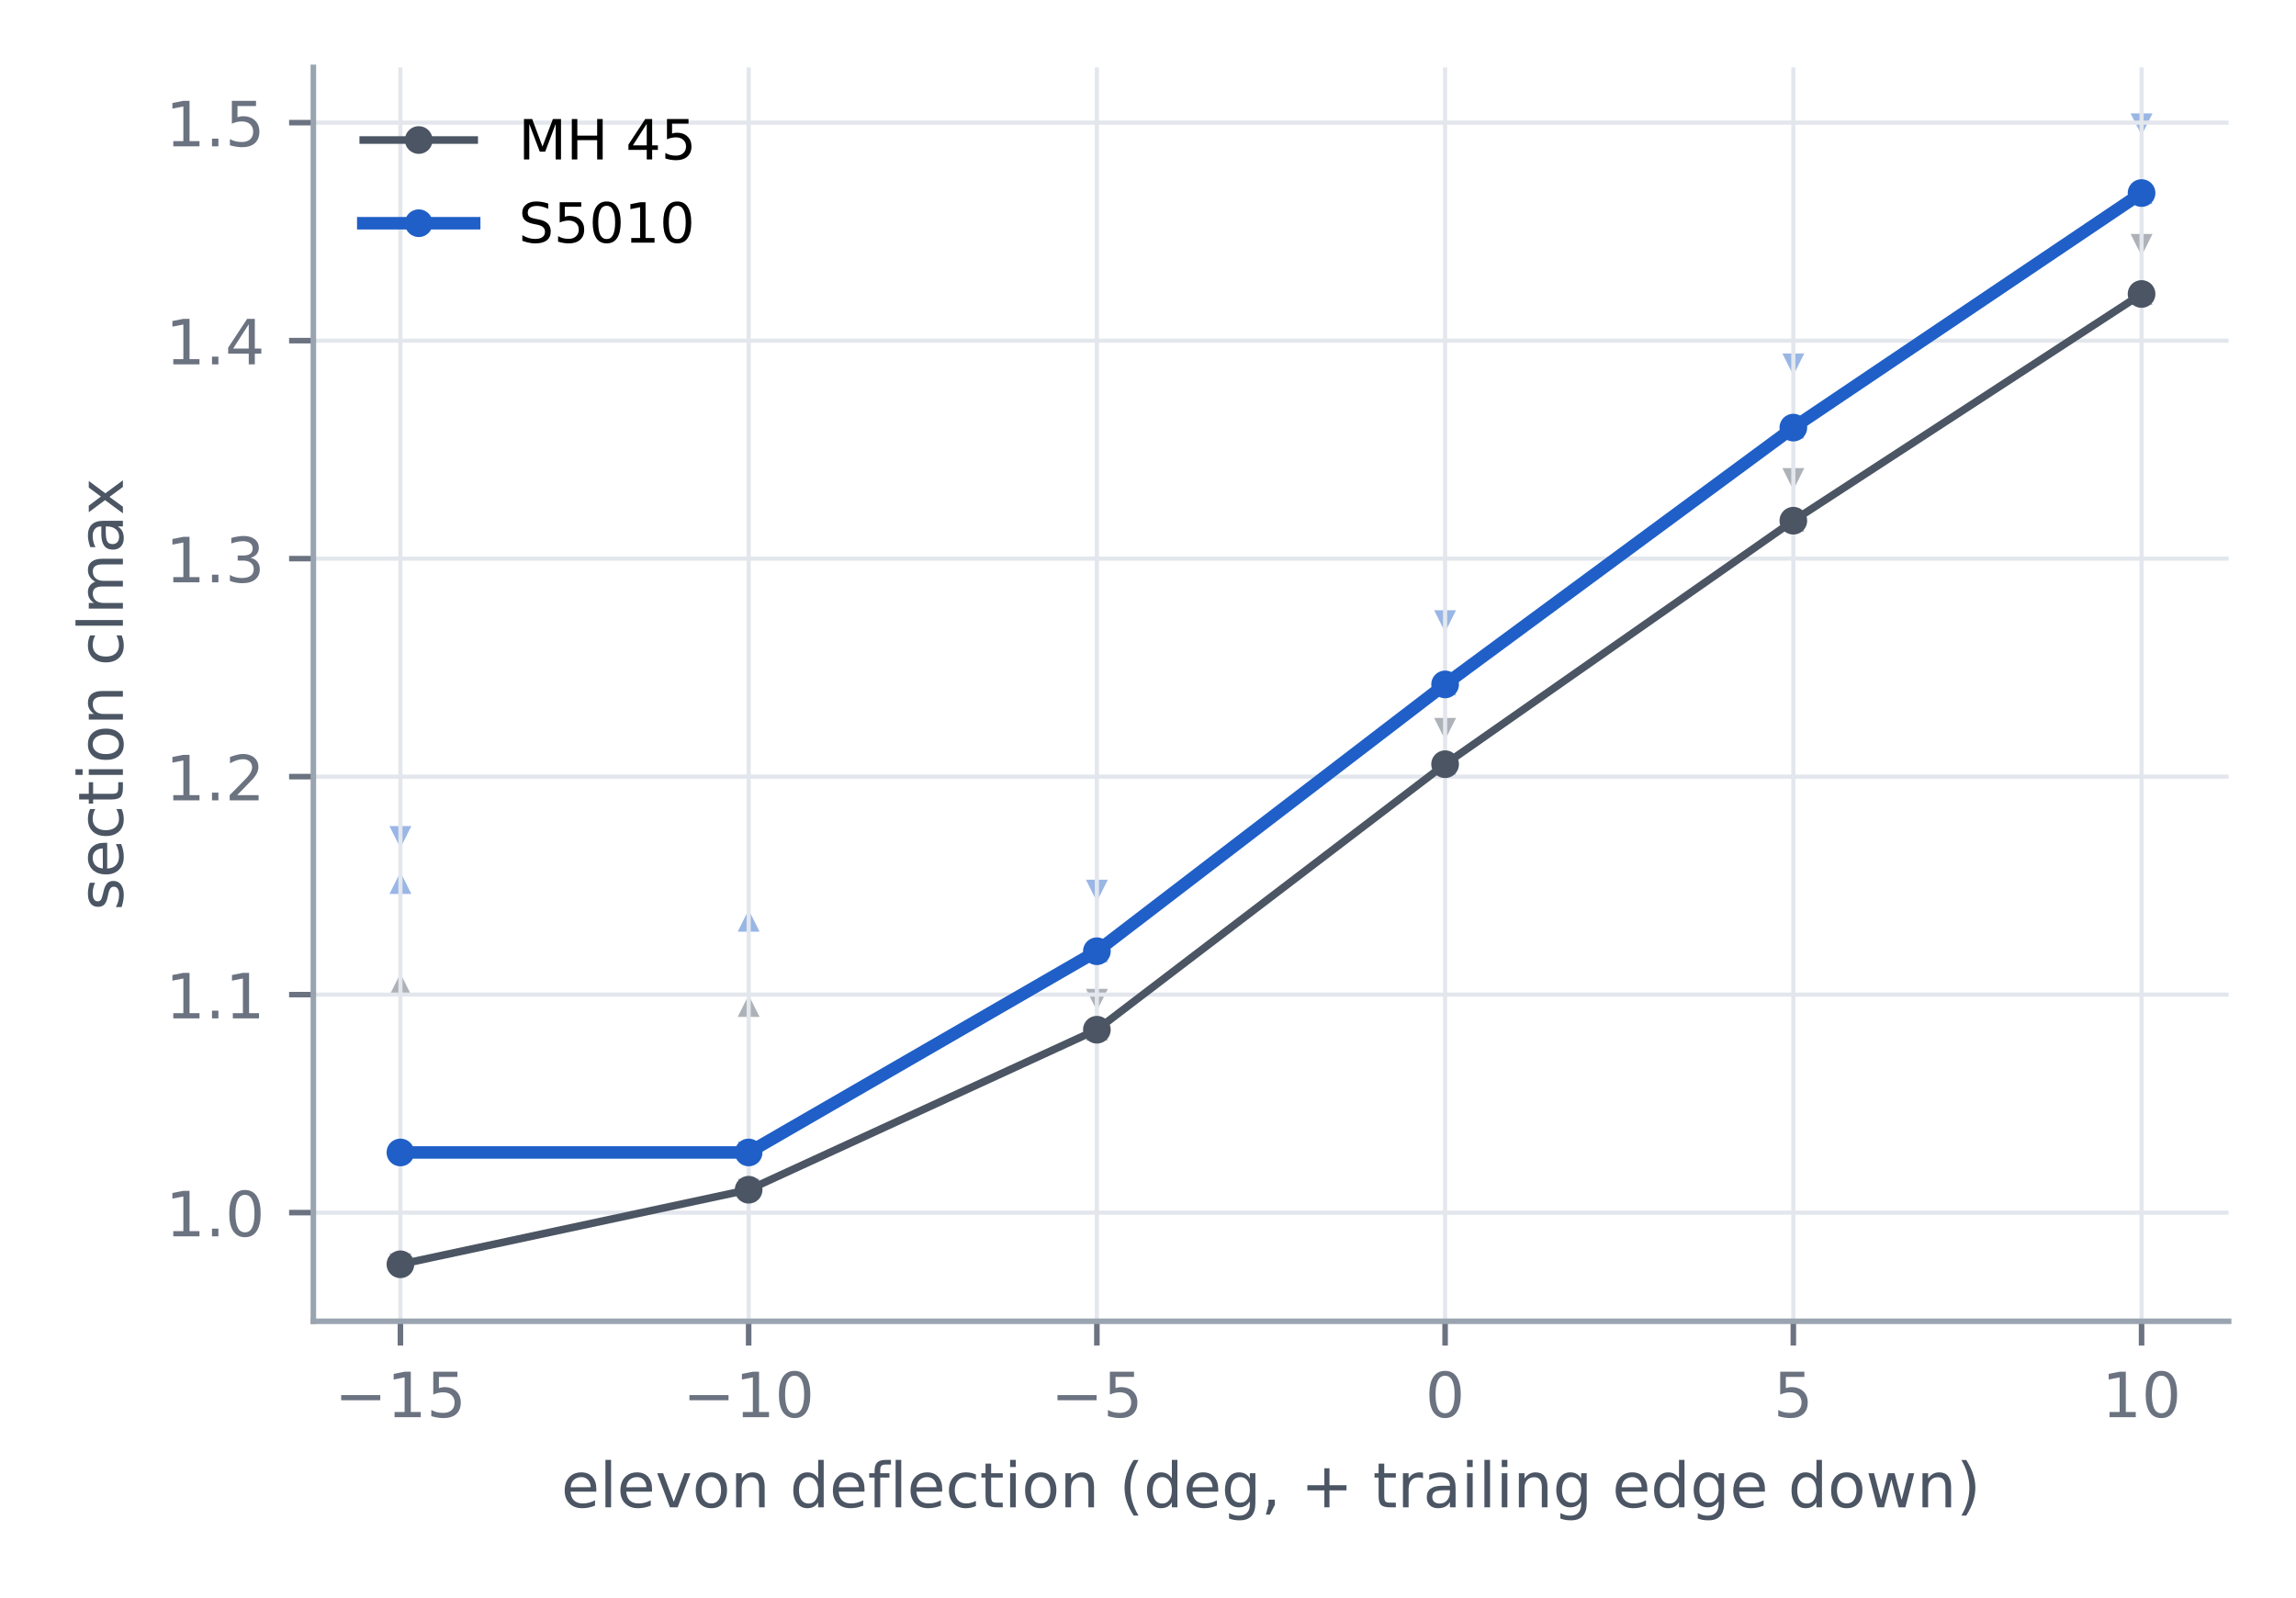
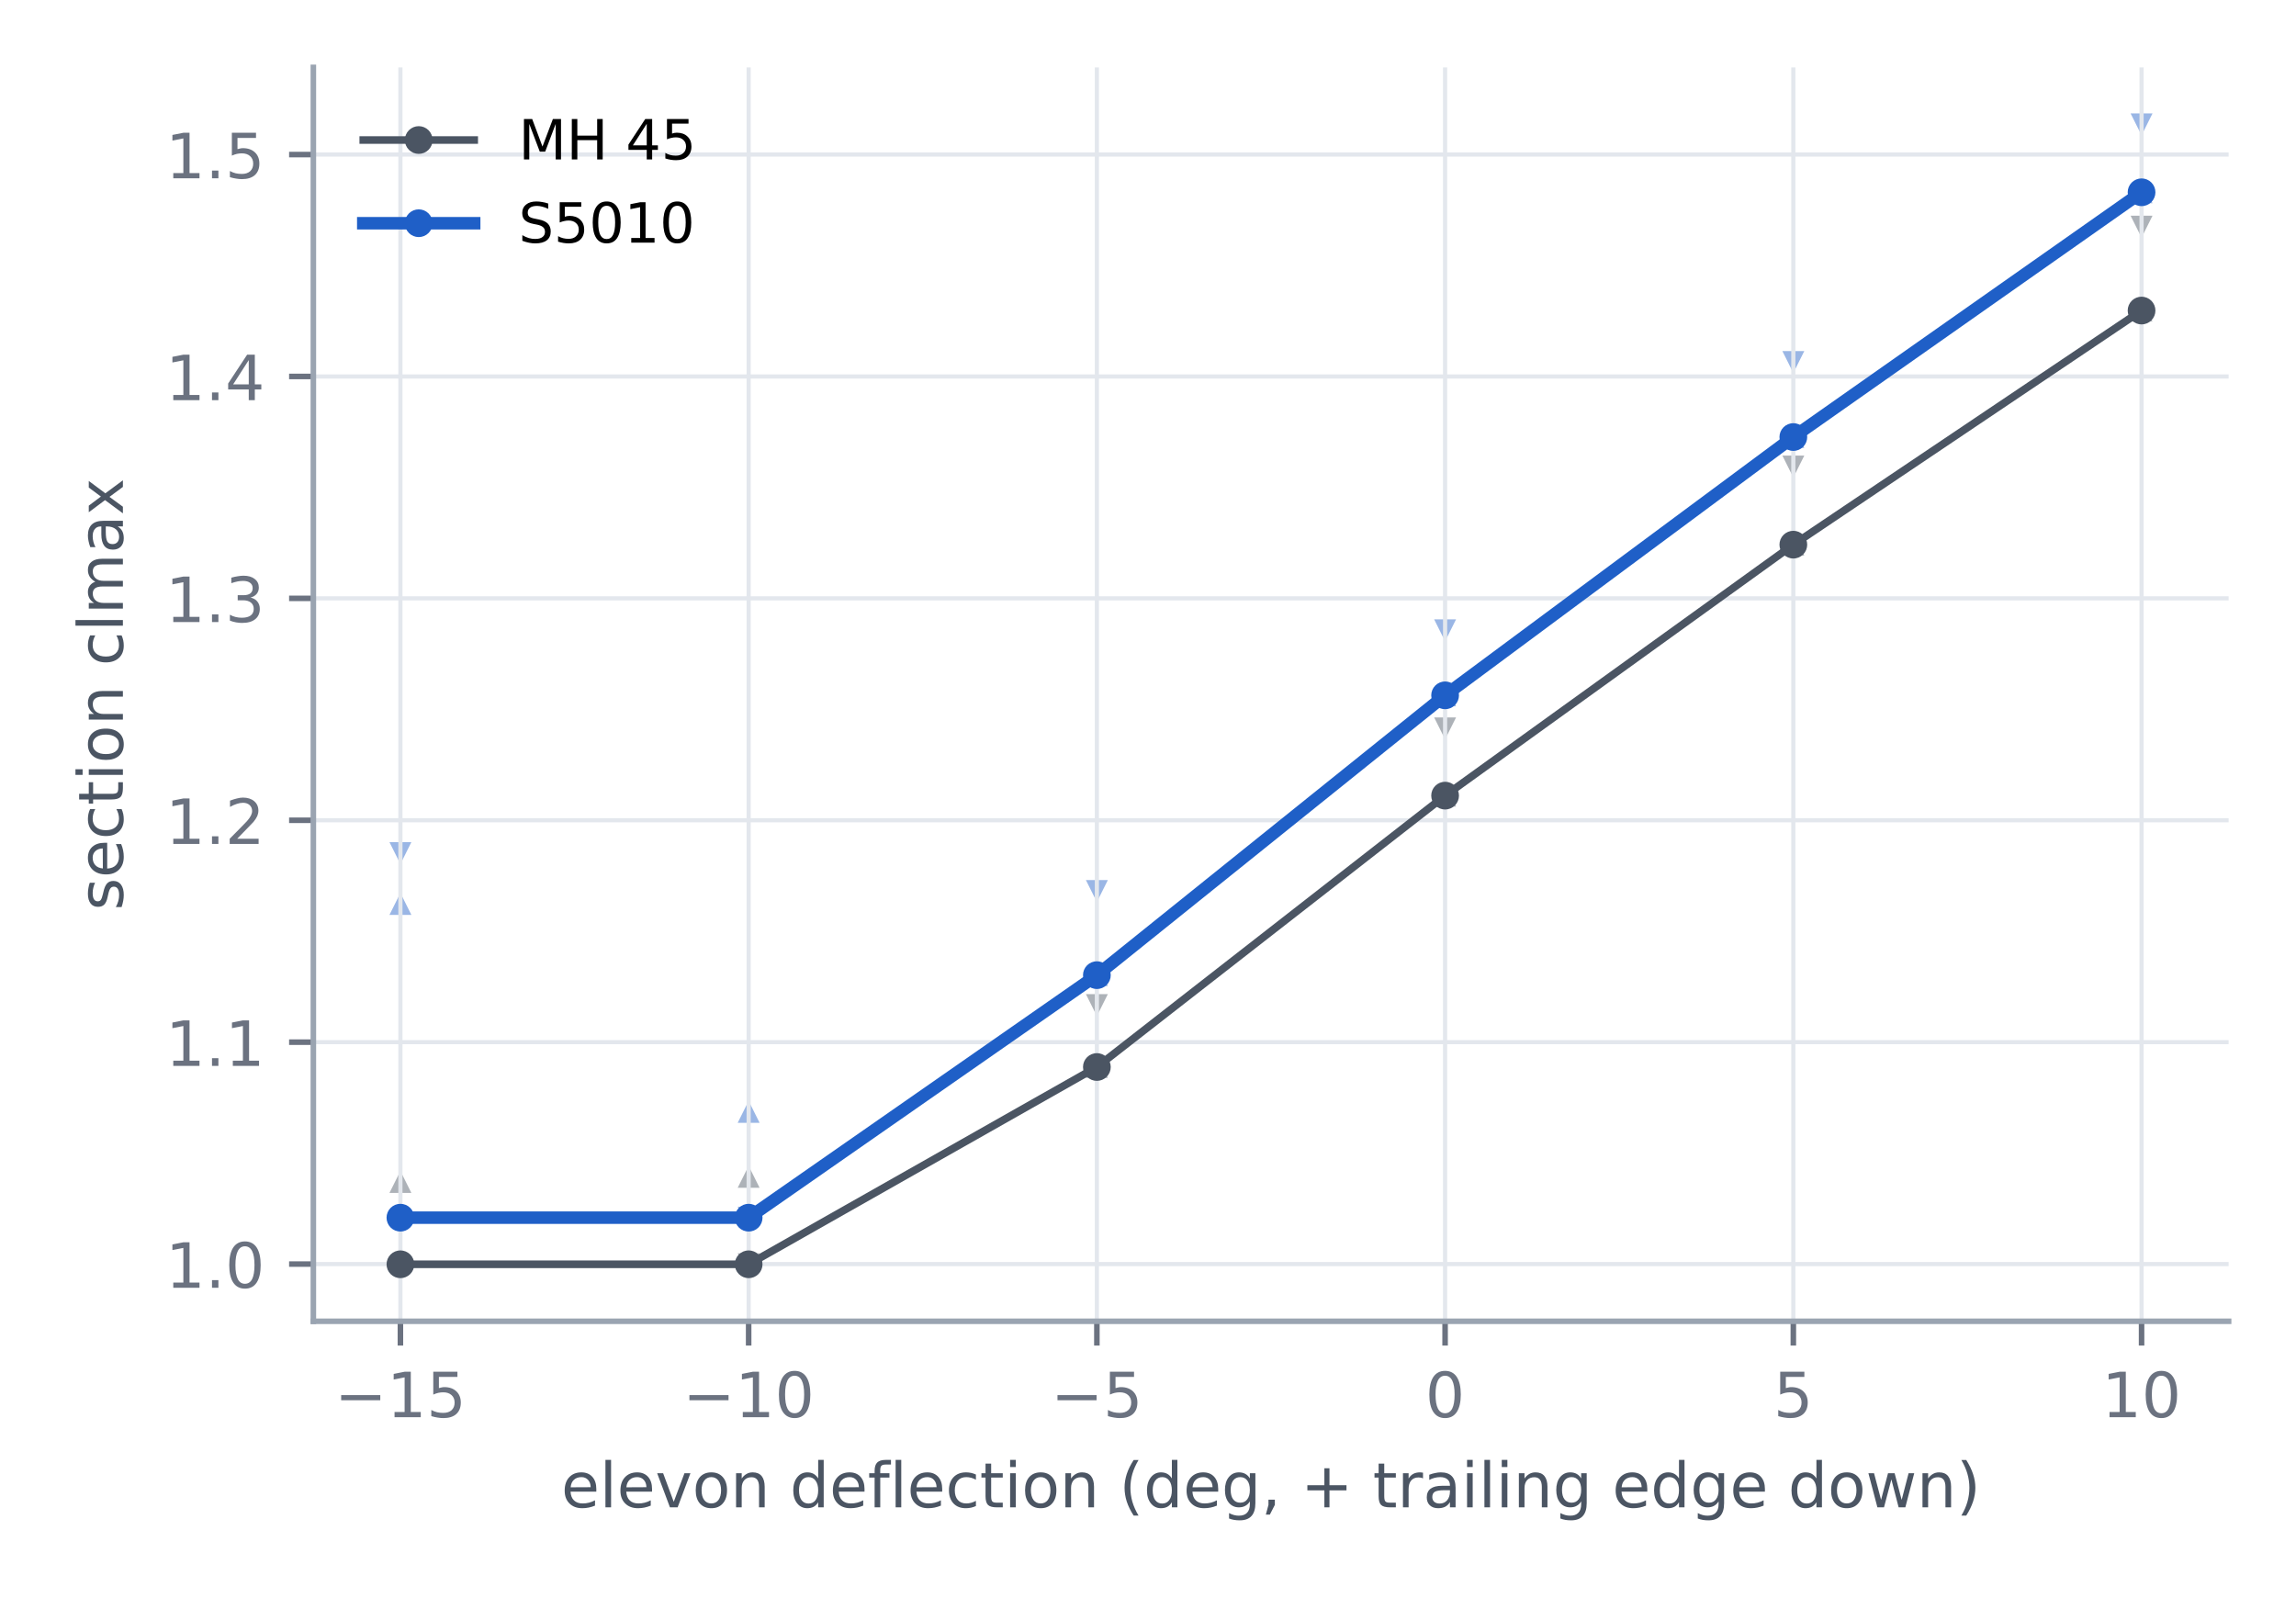
<svg xmlns="http://www.w3.org/2000/svg" xmlns:xlink="http://www.w3.org/1999/xlink" width="331.2pt" height="230.4pt" viewBox="0 0 331.2 230.4" version="1.1">
  <defs>
    <style type="text/css">*{stroke-linejoin: round; stroke-linecap: butt}</style>
  </defs>
  <g id="figure_1">
    <g id="patch_1">
      <path d="M 0 230.4  L 331.2 230.4  L 331.2 0  L 0 0  L 0 230.4  z " style="fill: none" />
    </g>
    <g id="axes_1">
      <g id="patch_2">
        <path d="M 45.202 190.598  L 321.48 190.598  L 321.48 9.72  L 45.202 9.72  L 45.202 190.598  z " style="fill: none" />
      </g>
      <g id="PathCollection_1">
        <defs>
-           <path id="m41e88a676e" d="M 0 -1.581  L -1.581 1.581  L 1.581 1.581  z " />
-         </defs>
-         <g clip-path="url(#p9716745df4)">
-           <use xlink:href="#m41e88a676e" x="57.76" y="141.999" style="fill: #4b5563; fill-opacity: 0.45" />
-           <use xlink:href="#m41e88a676e" x="107.993" y="145.112" style="fill: #4b5563; fill-opacity: 0.45" />
-           <use xlink:href="#m41e88a676e" x="158.225" y="148.54" style="fill: #4b5563; fill-opacity: 0.45" />
-           <use xlink:href="#m41e88a676e" x="208.457" y="110.238" style="fill: #4b5563; fill-opacity: 0.45" />
-           <use xlink:href="#m41e88a676e" x="258.69" y="75.112" style="fill: #4b5563; fill-opacity: 0.45" />
-           <use xlink:href="#m41e88a676e" x="308.922" y="42.407" style="fill: #4b5563; fill-opacity: 0.45" />
+           <path id="md61f8db5b7" d="M 0 -1.581  L -1.581 1.581  L 1.581 1.581  z " />
+         </defs>
+         <g clip-path="url(#pbbb1785ea1)">
+           <use xlink:href="#md61f8db5b7" x="57.76" y="170.501" style="fill: #4b5563; fill-opacity: 0.45" />
+           <use xlink:href="#md61f8db5b7" x="107.993" y="169.764" style="fill: #4b5563; fill-opacity: 0.45" />
+           <use xlink:href="#md61f8db5b7" x="158.225" y="153.919" style="fill: #4b5563; fill-opacity: 0.45" />
+           <use xlink:href="#md61f8db5b7" x="208.457" y="114.771" style="fill: #4b5563; fill-opacity: 0.45" />
+           <use xlink:href="#md61f8db5b7" x="258.69" y="78.568" style="fill: #4b5563; fill-opacity: 0.45" />
+           <use xlink:href="#md61f8db5b7" x="308.922" y="44.798" style="fill: #4b5563; fill-opacity: 0.45" />
        </g>
      </g>
      <g id="PathCollection_2">
        <defs>
-           <path id="med28a7fc54" d="M -0 1.581  L 1.581 -1.581  L -1.581 -1.581  z " />
-         </defs>
-         <g clip-path="url(#p9716745df4)">
-           <use xlink:href="#med28a7fc54" x="57.76" y="182.376" style="fill: #4b5563; fill-opacity: 0.45" />
-           <use xlink:href="#med28a7fc54" x="107.993" y="171.621" style="fill: #4b5563; fill-opacity: 0.45" />
-           <use xlink:href="#med28a7fc54" x="158.225" y="144.231" style="fill: #4b5563; fill-opacity: 0.45" />
-           <use xlink:href="#med28a7fc54" x="208.457" y="105.143" style="fill: #4b5563; fill-opacity: 0.45" />
-           <use xlink:href="#med28a7fc54" x="258.69" y="69.105" style="fill: #4b5563; fill-opacity: 0.45" />
-           <use xlink:href="#med28a7fc54" x="308.922" y="35.332" style="fill: #4b5563; fill-opacity: 0.45" />
+           <path id="mbb7d11c448" d="M -0 1.581  L 1.581 -1.581  L -1.581 -1.581  z " />
+         </defs>
+         <g clip-path="url(#pbbb1785ea1)">
+           <use xlink:href="#mbb7d11c448" x="107.993" y="182.376" style="fill: #4b5563; fill-opacity: 0.45" />
+           <use xlink:href="#mbb7d11c448" x="158.225" y="144.989" style="fill: #4b5563; fill-opacity: 0.45" />
+           <use xlink:href="#mbb7d11c448" x="208.457" y="105.072" style="fill: #4b5563; fill-opacity: 0.45" />
+           <use xlink:href="#mbb7d11c448" x="258.69" y="67.301" style="fill: #4b5563; fill-opacity: 0.45" />
+           <use xlink:href="#mbb7d11c448" x="308.922" y="32.698" style="fill: #4b5563; fill-opacity: 0.45" />
        </g>
      </g>
      <g id="PathCollection_3">
        <defs>
-           <path id="md353709a36" d="M 0 -1.581  L -1.581 1.581  L 1.581 1.581  z " />
-         </defs>
-         <g clip-path="url(#p9716745df4)">
-           <use xlink:href="#md353709a36" x="57.76" y="127.376" style="fill: #1f5fc7; fill-opacity: 0.45" />
-           <use xlink:href="#md353709a36" x="107.993" y="132.816" style="fill: #1f5fc7; fill-opacity: 0.45" />
-           <use xlink:href="#md353709a36" x="158.225" y="137.219" style="fill: #1f5fc7; fill-opacity: 0.45" />
-           <use xlink:href="#md353709a36" x="208.457" y="98.728" style="fill: #1f5fc7; fill-opacity: 0.45" />
-           <use xlink:href="#md353709a36" x="258.69" y="61.684" style="fill: #1f5fc7; fill-opacity: 0.45" />
-           <use xlink:href="#md353709a36" x="308.922" y="27.847" style="fill: #1f5fc7; fill-opacity: 0.45" />
+           <path id="me8963580e5" d="M 0 -1.581  L -1.581 1.581  L 1.581 1.581  z " />
+         </defs>
+         <g clip-path="url(#pbbb1785ea1)">
+           <use xlink:href="#me8963580e5" x="57.76" y="130.392" style="fill: #1f5fc7; fill-opacity: 0.45" />
+           <use xlink:href="#me8963580e5" x="107.993" y="160.385" style="fill: #1f5fc7; fill-opacity: 0.45" />
+           <use xlink:href="#me8963580e5" x="158.225" y="140.667" style="fill: #1f5fc7; fill-opacity: 0.45" />
+           <use xlink:href="#me8963580e5" x="208.457" y="100.303" style="fill: #1f5fc7; fill-opacity: 0.45" />
+           <use xlink:href="#me8963580e5" x="258.69" y="63.044" style="fill: #1f5fc7; fill-opacity: 0.45" />
+           <use xlink:href="#me8963580e5" x="308.922" y="27.737" style="fill: #1f5fc7; fill-opacity: 0.45" />
        </g>
      </g>
      <g id="PathCollection_4">
        <defs>
-           <path id="mb53d75b211" d="M -0 1.581  L 1.581 -1.581  L -1.581 -1.581  z " />
-         </defs>
-         <g clip-path="url(#p9716745df4)">
-           <use xlink:href="#mb53d75b211" x="57.76" y="120.741" style="fill: #1f5fc7; fill-opacity: 0.45" />
-           <use xlink:href="#mb53d75b211" x="107.993" y="166.244" style="fill: #1f5fc7; fill-opacity: 0.45" />
-           <use xlink:href="#mb53d75b211" x="158.225" y="128.477" style="fill: #1f5fc7; fill-opacity: 0.45" />
-           <use xlink:href="#mb53d75b211" x="208.457" y="89.609" style="fill: #1f5fc7; fill-opacity: 0.45" />
-           <use xlink:href="#mb53d75b211" x="258.69" y="52.564" style="fill: #1f5fc7; fill-opacity: 0.45" />
-           <use xlink:href="#mb53d75b211" x="308.922" y="17.942" style="fill: #1f5fc7; fill-opacity: 0.45" />
+           <path id="m5f1e13d65b" d="M -0 1.581  L 1.581 -1.581  L -1.581 -1.581  z " />
+         </defs>
+         <g clip-path="url(#pbbb1785ea1)">
+           <use xlink:href="#m5f1e13d65b" x="57.76" y="123.062" style="fill: #1f5fc7; fill-opacity: 0.45" />
+           <use xlink:href="#m5f1e13d65b" x="107.993" y="175.654" style="fill: #1f5fc7; fill-opacity: 0.45" />
+           <use xlink:href="#m5f1e13d65b" x="158.225" y="128.536" style="fill: #1f5fc7; fill-opacity: 0.45" />
+           <use xlink:href="#m5f1e13d65b" x="208.457" y="90.924" style="fill: #1f5fc7; fill-opacity: 0.45" />
+           <use xlink:href="#m5f1e13d65b" x="258.69" y="52.224" style="fill: #1f5fc7; fill-opacity: 0.45" />
+           <use xlink:href="#m5f1e13d65b" x="308.922" y="17.942" style="fill: #1f5fc7; fill-opacity: 0.45" />
        </g>
      </g>
      <g id="matplotlib.axis_1">
        <g id="xtick_1">
          <g id="line2d_1">
-             <path d="M 57.76 190.598  L 57.76 9.72  " clip-path="url(#p9716745df4)" style="fill: none; stroke: #e3e7ed; stroke-width: 0.6; stroke-linecap: square" />
+             <path d="M 57.76 190.598  L 57.76 9.72  " clip-path="url(#pbbb1785ea1)" style="fill: none; stroke: #e3e7ed; stroke-width: 0.6; stroke-linecap: square" />
          </g>
          <g id="line2d_2">
            <defs>
-               <path id="m1340fa4a17" d="M 0 0  L 0 3.5  " style="stroke: #6b7280; stroke-width: 0.8" />
+               <path id="md88c892d6b" d="M 0 0  L 0 3.5  " style="stroke: #6b7280; stroke-width: 0.8" />
            </defs>
            <g>
-               <use xlink:href="#m1340fa4a17" x="57.76" y="190.598" style="fill: #6b7280; stroke: #6b7280; stroke-width: 0.8" />
+               <use xlink:href="#md88c892d6b" x="57.76" y="190.598" style="fill: #6b7280; stroke: #6b7280; stroke-width: 0.8" />
            </g>
          </g>
          <g id="text_1">
            <text style="font-size: 9px; font-family: 'IBM Plex Sans', 'DejaVu Sans'; text-anchor: middle; fill: #6b7280" x="57.76" y="204.436" transform="rotate(-0 57.7602 204.4358)">−15</text>
          </g>
        </g>
        <g id="xtick_2">
          <g id="line2d_3">
-             <path d="M 107.993 190.598  L 107.993 9.72  " clip-path="url(#p9716745df4)" style="fill: none; stroke: #e3e7ed; stroke-width: 0.6; stroke-linecap: square" />
+             <path d="M 107.993 190.598  L 107.993 9.72  " clip-path="url(#pbbb1785ea1)" style="fill: none; stroke: #e3e7ed; stroke-width: 0.6; stroke-linecap: square" />
          </g>
          <g id="line2d_4">
            <g>
-               <use xlink:href="#m1340fa4a17" x="107.993" y="190.598" style="fill: #6b7280; stroke: #6b7280; stroke-width: 0.8" />
+               <use xlink:href="#md88c892d6b" x="107.993" y="190.598" style="fill: #6b7280; stroke: #6b7280; stroke-width: 0.8" />
            </g>
          </g>
          <g id="text_2">
            <text style="font-size: 9px; font-family: 'IBM Plex Sans', 'DejaVu Sans'; text-anchor: middle; fill: #6b7280" x="107.993" y="204.436" transform="rotate(-0 107.9925 204.4358)">−10</text>
          </g>
        </g>
        <g id="xtick_3">
          <g id="line2d_5">
-             <path d="M 158.225 190.598  L 158.225 9.72  " clip-path="url(#p9716745df4)" style="fill: none; stroke: #e3e7ed; stroke-width: 0.6; stroke-linecap: square" />
+             <path d="M 158.225 190.598  L 158.225 9.72  " clip-path="url(#pbbb1785ea1)" style="fill: none; stroke: #e3e7ed; stroke-width: 0.6; stroke-linecap: square" />
          </g>
          <g id="line2d_6">
            <g>
-               <use xlink:href="#m1340fa4a17" x="158.225" y="190.598" style="fill: #6b7280; stroke: #6b7280; stroke-width: 0.8" />
+               <use xlink:href="#md88c892d6b" x="158.225" y="190.598" style="fill: #6b7280; stroke: #6b7280; stroke-width: 0.8" />
            </g>
          </g>
          <g id="text_3">
            <text style="font-size: 9px; font-family: 'IBM Plex Sans', 'DejaVu Sans'; text-anchor: middle; fill: #6b7280" x="158.225" y="204.436" transform="rotate(-0 158.2249 204.4358)">−5</text>
          </g>
        </g>
        <g id="xtick_4">
          <g id="line2d_7">
-             <path d="M 208.457 190.598  L 208.457 9.72  " clip-path="url(#p9716745df4)" style="fill: none; stroke: #e3e7ed; stroke-width: 0.6; stroke-linecap: square" />
+             <path d="M 208.457 190.598  L 208.457 9.72  " clip-path="url(#pbbb1785ea1)" style="fill: none; stroke: #e3e7ed; stroke-width: 0.6; stroke-linecap: square" />
          </g>
          <g id="line2d_8">
            <g>
-               <use xlink:href="#m1340fa4a17" x="208.457" y="190.598" style="fill: #6b7280; stroke: #6b7280; stroke-width: 0.8" />
+               <use xlink:href="#md88c892d6b" x="208.457" y="190.598" style="fill: #6b7280; stroke: #6b7280; stroke-width: 0.8" />
            </g>
          </g>
          <g id="text_4">
            <text style="font-size: 9px; font-family: 'IBM Plex Sans', 'DejaVu Sans'; text-anchor: middle; fill: #6b7280" x="208.457" y="204.436" transform="rotate(-0 208.4572 204.4358)">0</text>
          </g>
        </g>
        <g id="xtick_5">
          <g id="line2d_9">
-             <path d="M 258.69 190.598  L 258.69 9.72  " clip-path="url(#p9716745df4)" style="fill: none; stroke: #e3e7ed; stroke-width: 0.6; stroke-linecap: square" />
+             <path d="M 258.69 190.598  L 258.69 9.72  " clip-path="url(#pbbb1785ea1)" style="fill: none; stroke: #e3e7ed; stroke-width: 0.6; stroke-linecap: square" />
          </g>
          <g id="line2d_10">
            <g>
-               <use xlink:href="#m1340fa4a17" x="258.69" y="190.598" style="fill: #6b7280; stroke: #6b7280; stroke-width: 0.8" />
+               <use xlink:href="#md88c892d6b" x="258.69" y="190.598" style="fill: #6b7280; stroke: #6b7280; stroke-width: 0.8" />
            </g>
          </g>
          <g id="text_5">
            <text style="font-size: 9px; font-family: 'IBM Plex Sans', 'DejaVu Sans'; text-anchor: middle; fill: #6b7280" x="258.69" y="204.436" transform="rotate(-0 258.6896 204.4358)">5</text>
          </g>
        </g>
        <g id="xtick_6">
          <g id="line2d_11">
-             <path d="M 308.922 190.598  L 308.922 9.72  " clip-path="url(#p9716745df4)" style="fill: none; stroke: #e3e7ed; stroke-width: 0.6; stroke-linecap: square" />
+             <path d="M 308.922 190.598  L 308.922 9.72  " clip-path="url(#pbbb1785ea1)" style="fill: none; stroke: #e3e7ed; stroke-width: 0.6; stroke-linecap: square" />
          </g>
          <g id="line2d_12">
            <g>
-               <use xlink:href="#m1340fa4a17" x="308.922" y="190.598" style="fill: #6b7280; stroke: #6b7280; stroke-width: 0.8" />
+               <use xlink:href="#md88c892d6b" x="308.922" y="190.598" style="fill: #6b7280; stroke: #6b7280; stroke-width: 0.8" />
            </g>
          </g>
          <g id="text_6">
            <text style="font-size: 9px; font-family: 'IBM Plex Sans', 'DejaVu Sans'; text-anchor: middle; fill: #6b7280" x="308.922" y="204.436" transform="rotate(-0 308.9219 204.4358)">10</text>
          </g>
        </g>
        <g id="text_7">
          <text style="font-size: 9px; font-family: 'IBM Plex Sans', 'DejaVu Sans'; text-anchor: middle; fill: #4b5563" x="183.341" y="217.436" transform="rotate(-0 183.3411 217.4365)">elevon deflection (deg, + trailing edge down)</text>
        </g>
      </g>
      <g id="matplotlib.axis_2">
        <g id="ytick_1">
          <g id="line2d_13">
-             <path d="M 45.202 174.923  L 321.48 174.923  " clip-path="url(#p9716745df4)" style="fill: none; stroke: #e3e7ed; stroke-width: 0.6; stroke-linecap: square" />
+             <path d="M 45.202 182.344  L 321.48 182.344  " clip-path="url(#pbbb1785ea1)" style="fill: none; stroke: #e3e7ed; stroke-width: 0.6; stroke-linecap: square" />
          </g>
          <g id="line2d_14">
            <defs>
-               <path id="mc0783fcd17" d="M 0 0  L -3.5 0  " style="stroke: #6b7280; stroke-width: 0.8" />
+               <path id="m3f5aef208e" d="M 0 0  L -3.5 0  " style="stroke: #6b7280; stroke-width: 0.8" />
            </defs>
            <g>
-               <use xlink:href="#mc0783fcd17" x="45.202" y="174.923" style="fill: #6b7280; stroke: #6b7280; stroke-width: 0.8" />
+               <use xlink:href="#m3f5aef208e" x="45.202" y="182.344" style="fill: #6b7280; stroke: #6b7280; stroke-width: 0.8" />
            </g>
          </g>
          <g id="text_8">
-             <text style="font-size: 9px; font-family: 'IBM Plex Sans', 'DejaVu Sans'; text-anchor: end; fill: #6b7280" x="38.202" y="178.342" transform="rotate(-0 38.20211 178.3423)">1.0</text>
+             <text style="font-size: 9px; font-family: 'IBM Plex Sans', 'DejaVu Sans'; text-anchor: end; fill: #6b7280" x="38.202" y="185.763" transform="rotate(-0 38.20211 185.7631)">1.0</text>
          </g>
        </g>
        <g id="ytick_2">
          <g id="line2d_15">
-             <path d="M 45.202 143.477  L 321.48 143.477  " clip-path="url(#p9716745df4)" style="fill: none; stroke: #e3e7ed; stroke-width: 0.6; stroke-linecap: square" />
+             <path d="M 45.202 150.334  L 321.48 150.334  " clip-path="url(#pbbb1785ea1)" style="fill: none; stroke: #e3e7ed; stroke-width: 0.6; stroke-linecap: square" />
          </g>
          <g id="line2d_16">
            <g>
-               <use xlink:href="#mc0783fcd17" x="45.202" y="143.477" style="fill: #6b7280; stroke: #6b7280; stroke-width: 0.8" />
+               <use xlink:href="#m3f5aef208e" x="45.202" y="150.334" style="fill: #6b7280; stroke: #6b7280; stroke-width: 0.8" />
            </g>
          </g>
          <g id="text_9">
-             <text style="font-size: 9px; font-family: 'IBM Plex Sans', 'DejaVu Sans'; text-anchor: end; fill: #6b7280" x="38.202" y="146.896" transform="rotate(-0 38.20211 146.8956)">1.1</text>
+             <text style="font-size: 9px; font-family: 'IBM Plex Sans', 'DejaVu Sans'; text-anchor: end; fill: #6b7280" x="38.202" y="153.753" transform="rotate(-0 38.20211 153.7533)">1.1</text>
          </g>
        </g>
        <g id="ytick_3">
          <g id="line2d_17">
-             <path d="M 45.202 112.03  L 321.48 112.03  " clip-path="url(#p9716745df4)" style="fill: none; stroke: #e3e7ed; stroke-width: 0.6; stroke-linecap: square" />
+             <path d="M 45.202 118.325  L 321.48 118.325  " clip-path="url(#pbbb1785ea1)" style="fill: none; stroke: #e3e7ed; stroke-width: 0.6; stroke-linecap: square" />
          </g>
          <g id="line2d_18">
            <g>
-               <use xlink:href="#mc0783fcd17" x="45.202" y="112.03" style="fill: #6b7280; stroke: #6b7280; stroke-width: 0.8" />
+               <use xlink:href="#m3f5aef208e" x="45.202" y="118.325" style="fill: #6b7280; stroke: #6b7280; stroke-width: 0.8" />
            </g>
          </g>
          <g id="text_10">
-             <text style="font-size: 9px; font-family: 'IBM Plex Sans', 'DejaVu Sans'; text-anchor: end; fill: #6b7280" x="38.202" y="115.449" transform="rotate(-0 38.20211 115.449)">1.2</text>
+             <text style="font-size: 9px; font-family: 'IBM Plex Sans', 'DejaVu Sans'; text-anchor: end; fill: #6b7280" x="38.202" y="121.743" transform="rotate(-0 38.20211 121.7435)">1.2</text>
          </g>
        </g>
        <g id="ytick_4">
          <g id="line2d_19">
-             <path d="M 45.202 80.583  L 321.48 80.583  " clip-path="url(#p9716745df4)" style="fill: none; stroke: #e3e7ed; stroke-width: 0.6; stroke-linecap: square" />
+             <path d="M 45.202 86.315  L 321.48 86.315  " clip-path="url(#pbbb1785ea1)" style="fill: none; stroke: #e3e7ed; stroke-width: 0.6; stroke-linecap: square" />
          </g>
          <g id="line2d_20">
            <g>
-               <use xlink:href="#mc0783fcd17" x="45.202" y="80.583" style="fill: #6b7280; stroke: #6b7280; stroke-width: 0.8" />
+               <use xlink:href="#m3f5aef208e" x="45.202" y="86.315" style="fill: #6b7280; stroke: #6b7280; stroke-width: 0.8" />
            </g>
          </g>
          <g id="text_11">
-             <text style="font-size: 9px; font-family: 'IBM Plex Sans', 'DejaVu Sans'; text-anchor: end; fill: #6b7280" x="38.202" y="84.002" transform="rotate(-0 38.20211 84.00236)">1.3</text>
+             <text style="font-size: 9px; font-family: 'IBM Plex Sans', 'DejaVu Sans'; text-anchor: end; fill: #6b7280" x="38.202" y="89.734" transform="rotate(-0 38.20211 89.73364)">1.3</text>
          </g>
        </g>
        <g id="ytick_5">
          <g id="line2d_21">
-             <path d="M 45.202 49.137  L 321.48 49.137  " clip-path="url(#p9716745df4)" style="fill: none; stroke: #e3e7ed; stroke-width: 0.6; stroke-linecap: square" />
+             <path d="M 45.202 54.305  L 321.48 54.305  " clip-path="url(#pbbb1785ea1)" style="fill: none; stroke: #e3e7ed; stroke-width: 0.6; stroke-linecap: square" />
          </g>
          <g id="line2d_22">
            <g>
-               <use xlink:href="#mc0783fcd17" x="45.202" y="49.137" style="fill: #6b7280; stroke: #6b7280; stroke-width: 0.8" />
+               <use xlink:href="#m3f5aef208e" x="45.202" y="54.305" style="fill: #6b7280; stroke: #6b7280; stroke-width: 0.8" />
            </g>
          </g>
          <g id="text_12">
-             <text style="font-size: 9px; font-family: 'IBM Plex Sans', 'DejaVu Sans'; text-anchor: end; fill: #6b7280" x="38.202" y="52.556" transform="rotate(-0 38.20211 52.55573)">1.4</text>
+             <text style="font-size: 9px; font-family: 'IBM Plex Sans', 'DejaVu Sans'; text-anchor: end; fill: #6b7280" x="38.202" y="57.724" transform="rotate(-0 38.20211 57.72382)">1.4</text>
          </g>
        </g>
        <g id="ytick_6">
          <g id="line2d_23">
-             <path d="M 45.202 17.69  L 321.48 17.69  " clip-path="url(#p9716745df4)" style="fill: none; stroke: #e3e7ed; stroke-width: 0.6; stroke-linecap: square" />
+             <path d="M 45.202 22.295  L 321.48 22.295  " clip-path="url(#pbbb1785ea1)" style="fill: none; stroke: #e3e7ed; stroke-width: 0.6; stroke-linecap: square" />
          </g>
          <g id="line2d_24">
            <g>
-               <use xlink:href="#mc0783fcd17" x="45.202" y="17.69" style="fill: #6b7280; stroke: #6b7280; stroke-width: 0.8" />
+               <use xlink:href="#m3f5aef208e" x="45.202" y="22.295" style="fill: #6b7280; stroke: #6b7280; stroke-width: 0.8" />
            </g>
          </g>
          <g id="text_13">
-             <text style="font-size: 9px; font-family: 'IBM Plex Sans', 'DejaVu Sans'; text-anchor: end; fill: #6b7280" x="38.202" y="21.109" transform="rotate(-0 38.20211 21.10909)">1.5</text>
+             <text style="font-size: 9px; font-family: 'IBM Plex Sans', 'DejaVu Sans'; text-anchor: end; fill: #6b7280" x="38.202" y="25.714" transform="rotate(-0 38.20211 25.714)">1.5</text>
          </g>
        </g>
        <g id="text_14">
          <text style="font-size: 9px; font-family: 'IBM Plex Sans', 'DejaVu Sans'; text-anchor: middle; fill: #4b5563" x="17.727" y="100.159" transform="rotate(-90 17.72719 100.1589)">section clmax</text>
        </g>
      </g>
      <g id="line2d_25">
-         <path d="M 57.76 182.376  L 107.993 171.621  L 158.225 148.54  L 208.457 110.238  L 258.69 75.112  L 308.922 42.407  " clip-path="url(#p9716745df4)" style="fill: none; stroke: #4b5563; stroke-width: 1.1; stroke-linecap: square" />
-         <defs>
-           <path id="m68d18f3fd6" d="M 0 1.5  C 0.398 1.5 0.779 1.342 1.061 1.061  C 1.342 0.779 1.5 0.398 1.5 0  C 1.5 -0.398 1.342 -0.779 1.061 -1.061  C 0.779 -1.342 0.398 -1.5 0 -1.5  C -0.398 -1.5 -0.779 -1.342 -1.061 -1.061  C -1.342 -0.779 -1.5 -0.398 -1.5 0  C -1.5 0.398 -1.342 0.779 -1.061 1.061  C -0.779 1.342 -0.398 1.5 0 1.5  z " style="stroke: #4b5563" />
-         </defs>
-         <g clip-path="url(#p9716745df4)">
-           <use xlink:href="#m68d18f3fd6" x="57.76" y="182.376" style="fill: #4b5563; stroke: #4b5563" />
-           <use xlink:href="#m68d18f3fd6" x="107.993" y="171.621" style="fill: #4b5563; stroke: #4b5563" />
-           <use xlink:href="#m68d18f3fd6" x="158.225" y="148.54" style="fill: #4b5563; stroke: #4b5563" />
-           <use xlink:href="#m68d18f3fd6" x="208.457" y="110.238" style="fill: #4b5563; stroke: #4b5563" />
-           <use xlink:href="#m68d18f3fd6" x="258.69" y="75.112" style="fill: #4b5563; stroke: #4b5563" />
-           <use xlink:href="#m68d18f3fd6" x="308.922" y="42.407" style="fill: #4b5563; stroke: #4b5563" />
+         <path d="M 57.76 182.376  L 107.993 182.376  L 158.225 153.919  L 208.457 114.771  L 258.69 78.568  L 308.922 44.798  " clip-path="url(#pbbb1785ea1)" style="fill: none; stroke: #4b5563; stroke-width: 1.1; stroke-linecap: square" />
+         <defs>
+           <path id="m3951aa68b4" d="M 0 1.5  C 0.398 1.5 0.779 1.342 1.061 1.061  C 1.342 0.779 1.5 0.398 1.5 0  C 1.5 -0.398 1.342 -0.779 1.061 -1.061  C 0.779 -1.342 0.398 -1.5 0 -1.5  C -0.398 -1.5 -0.779 -1.342 -1.061 -1.061  C -1.342 -0.779 -1.5 -0.398 -1.5 0  C -1.5 0.398 -1.342 0.779 -1.061 1.061  C -0.779 1.342 -0.398 1.5 0 1.5  z " style="stroke: #4b5563" />
+         </defs>
+         <g clip-path="url(#pbbb1785ea1)">
+           <use xlink:href="#m3951aa68b4" x="57.76" y="182.376" style="fill: #4b5563; stroke: #4b5563" />
+           <use xlink:href="#m3951aa68b4" x="107.993" y="182.376" style="fill: #4b5563; stroke: #4b5563" />
+           <use xlink:href="#m3951aa68b4" x="158.225" y="153.919" style="fill: #4b5563; stroke: #4b5563" />
+           <use xlink:href="#m3951aa68b4" x="208.457" y="114.771" style="fill: #4b5563; stroke: #4b5563" />
+           <use xlink:href="#m3951aa68b4" x="258.69" y="78.568" style="fill: #4b5563; stroke: #4b5563" />
+           <use xlink:href="#m3951aa68b4" x="308.922" y="44.798" style="fill: #4b5563; stroke: #4b5563" />
        </g>
      </g>
      <g id="line2d_26">
-         <path d="M 57.76 166.244  L 107.993 166.244  L 158.225 137.219  L 208.457 98.728  L 258.69 61.684  L 308.922 27.847  " clip-path="url(#p9716745df4)" style="fill: none; stroke: #1f5fc7; stroke-width: 1.8; stroke-linecap: square" />
-         <defs>
-           <path id="md55fdf6416" d="M 0 1.5  C 0.398 1.5 0.779 1.342 1.061 1.061  C 1.342 0.779 1.5 0.398 1.5 0  C 1.5 -0.398 1.342 -0.779 1.061 -1.061  C 0.779 -1.342 0.398 -1.5 0 -1.5  C -0.398 -1.5 -0.779 -1.342 -1.061 -1.061  C -1.342 -0.779 -1.5 -0.398 -1.5 0  C -1.5 0.398 -1.342 0.779 -1.061 1.061  C -0.779 1.342 -0.398 1.5 0 1.5  z " style="stroke: #1f5fc7" />
-         </defs>
-         <g clip-path="url(#p9716745df4)">
-           <use xlink:href="#md55fdf6416" x="57.76" y="166.244" style="fill: #1f5fc7; stroke: #1f5fc7" />
-           <use xlink:href="#md55fdf6416" x="107.993" y="166.244" style="fill: #1f5fc7; stroke: #1f5fc7" />
-           <use xlink:href="#md55fdf6416" x="158.225" y="137.219" style="fill: #1f5fc7; stroke: #1f5fc7" />
-           <use xlink:href="#md55fdf6416" x="208.457" y="98.728" style="fill: #1f5fc7; stroke: #1f5fc7" />
-           <use xlink:href="#md55fdf6416" x="258.69" y="61.684" style="fill: #1f5fc7; stroke: #1f5fc7" />
-           <use xlink:href="#md55fdf6416" x="308.922" y="27.847" style="fill: #1f5fc7; stroke: #1f5fc7" />
+         <path d="M 57.76 175.654  L 107.993 175.654  L 158.225 140.667  L 208.457 100.303  L 258.69 63.044  L 308.922 27.737  " clip-path="url(#pbbb1785ea1)" style="fill: none; stroke: #1f5fc7; stroke-width: 1.8; stroke-linecap: square" />
+         <defs>
+           <path id="m74e4ad004b" d="M 0 1.5  C 0.398 1.5 0.779 1.342 1.061 1.061  C 1.342 0.779 1.5 0.398 1.5 0  C 1.5 -0.398 1.342 -0.779 1.061 -1.061  C 0.779 -1.342 0.398 -1.5 0 -1.5  C -0.398 -1.5 -0.779 -1.342 -1.061 -1.061  C -1.342 -0.779 -1.5 -0.398 -1.5 0  C -1.5 0.398 -1.342 0.779 -1.061 1.061  C -0.779 1.342 -0.398 1.5 0 1.5  z " style="stroke: #1f5fc7" />
+         </defs>
+         <g clip-path="url(#pbbb1785ea1)">
+           <use xlink:href="#m74e4ad004b" x="57.76" y="175.654" style="fill: #1f5fc7; stroke: #1f5fc7" />
+           <use xlink:href="#m74e4ad004b" x="107.993" y="175.654" style="fill: #1f5fc7; stroke: #1f5fc7" />
+           <use xlink:href="#m74e4ad004b" x="158.225" y="140.667" style="fill: #1f5fc7; stroke: #1f5fc7" />
+           <use xlink:href="#m74e4ad004b" x="208.457" y="100.303" style="fill: #1f5fc7; stroke: #1f5fc7" />
+           <use xlink:href="#m74e4ad004b" x="258.69" y="63.044" style="fill: #1f5fc7; stroke: #1f5fc7" />
+           <use xlink:href="#m74e4ad004b" x="308.922" y="27.737" style="fill: #1f5fc7; stroke: #1f5fc7" />
        </g>
      </g>
      <g id="patch_3">
        <path d="M 45.202 190.598  L 45.202 9.72  " style="fill: none; stroke: #9aa4b1; stroke-width: 0.8; stroke-linejoin: miter; stroke-linecap: square" />
      </g>
      <g id="patch_4">
        <path d="M 45.202 190.598  L 321.48 190.598  " style="fill: none; stroke: #9aa4b1; stroke-width: 0.8; stroke-linejoin: miter; stroke-linecap: square" />
      </g>
      <g id="legend_1">
        <g id="line2d_27">
          <path d="M 52.402 20.199  L 60.402 20.199  L 68.402 20.199  " style="fill: none; stroke: #4b5563; stroke-width: 1.1; stroke-linecap: square" />
          <g>
-             <use xlink:href="#m68d18f3fd6" x="60.402" y="20.199" style="fill: #4b5563; stroke: #4b5563" />
+             <use xlink:href="#m3951aa68b4" x="60.402" y="20.199" style="fill: #4b5563; stroke: #4b5563" />
          </g>
        </g>
        <g id="text_15">
          <text style="font-size: 8px; font-family: 'IBM Plex Sans', 'DejaVu Sans'; text-anchor: start" x="74.802" y="22.999" transform="rotate(-0 74.80211 22.99875)">MH 45</text>
        </g>
        <g id="line2d_28">
          <path d="M 52.402 32.199  L 60.402 32.199  L 68.402 32.199  " style="fill: none; stroke: #1f5fc7; stroke-width: 1.8; stroke-linecap: square" />
          <g>
-             <use xlink:href="#md55fdf6416" x="60.402" y="32.199" style="fill: #1f5fc7; stroke: #1f5fc7" />
+             <use xlink:href="#m74e4ad004b" x="60.402" y="32.199" style="fill: #1f5fc7; stroke: #1f5fc7" />
          </g>
        </g>
        <g id="text_16">
          <text style="font-size: 8px; font-family: 'IBM Plex Sans', 'DejaVu Sans'; text-anchor: start" x="74.802" y="34.999" transform="rotate(-0 74.80211 34.99938)">S5010</text>
        </g>
      </g>
    </g>
  </g>
  <defs>
-     <clipPath id="p9716745df4">
+     <clipPath id="pbbb1785ea1">
      <rect x="45.202" y="9.72" width="276.278" height="180.878" />
    </clipPath>
  </defs>
</svg>
